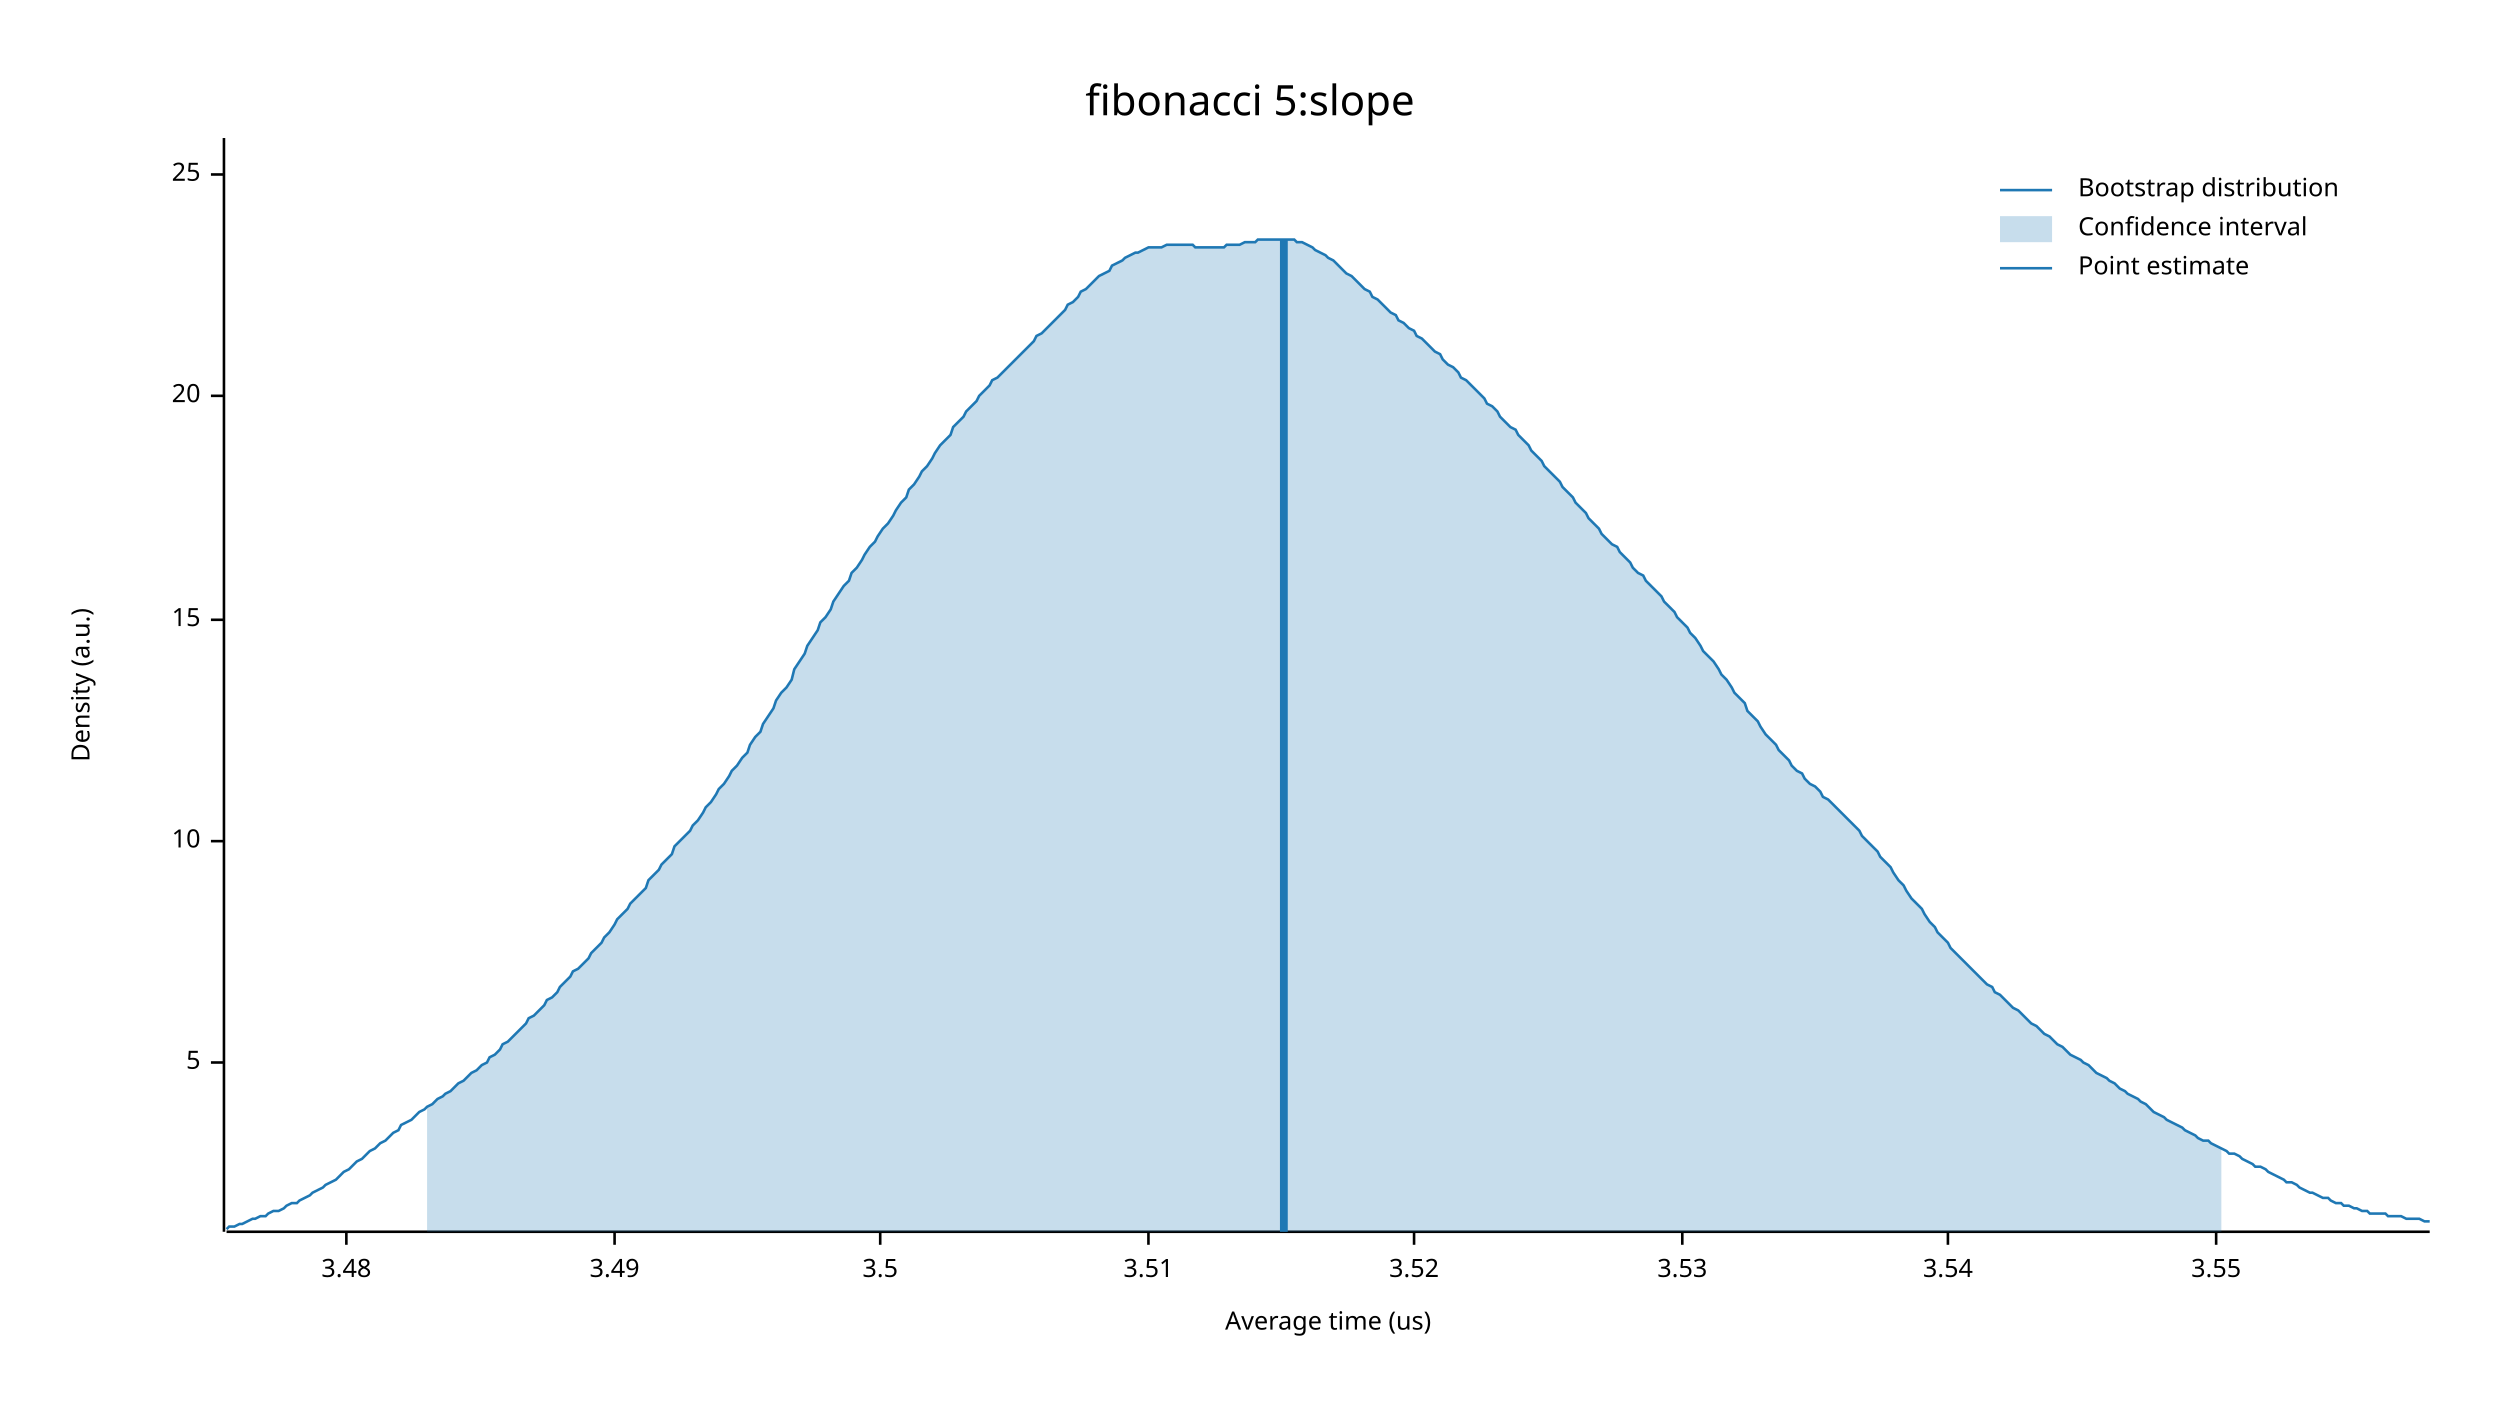
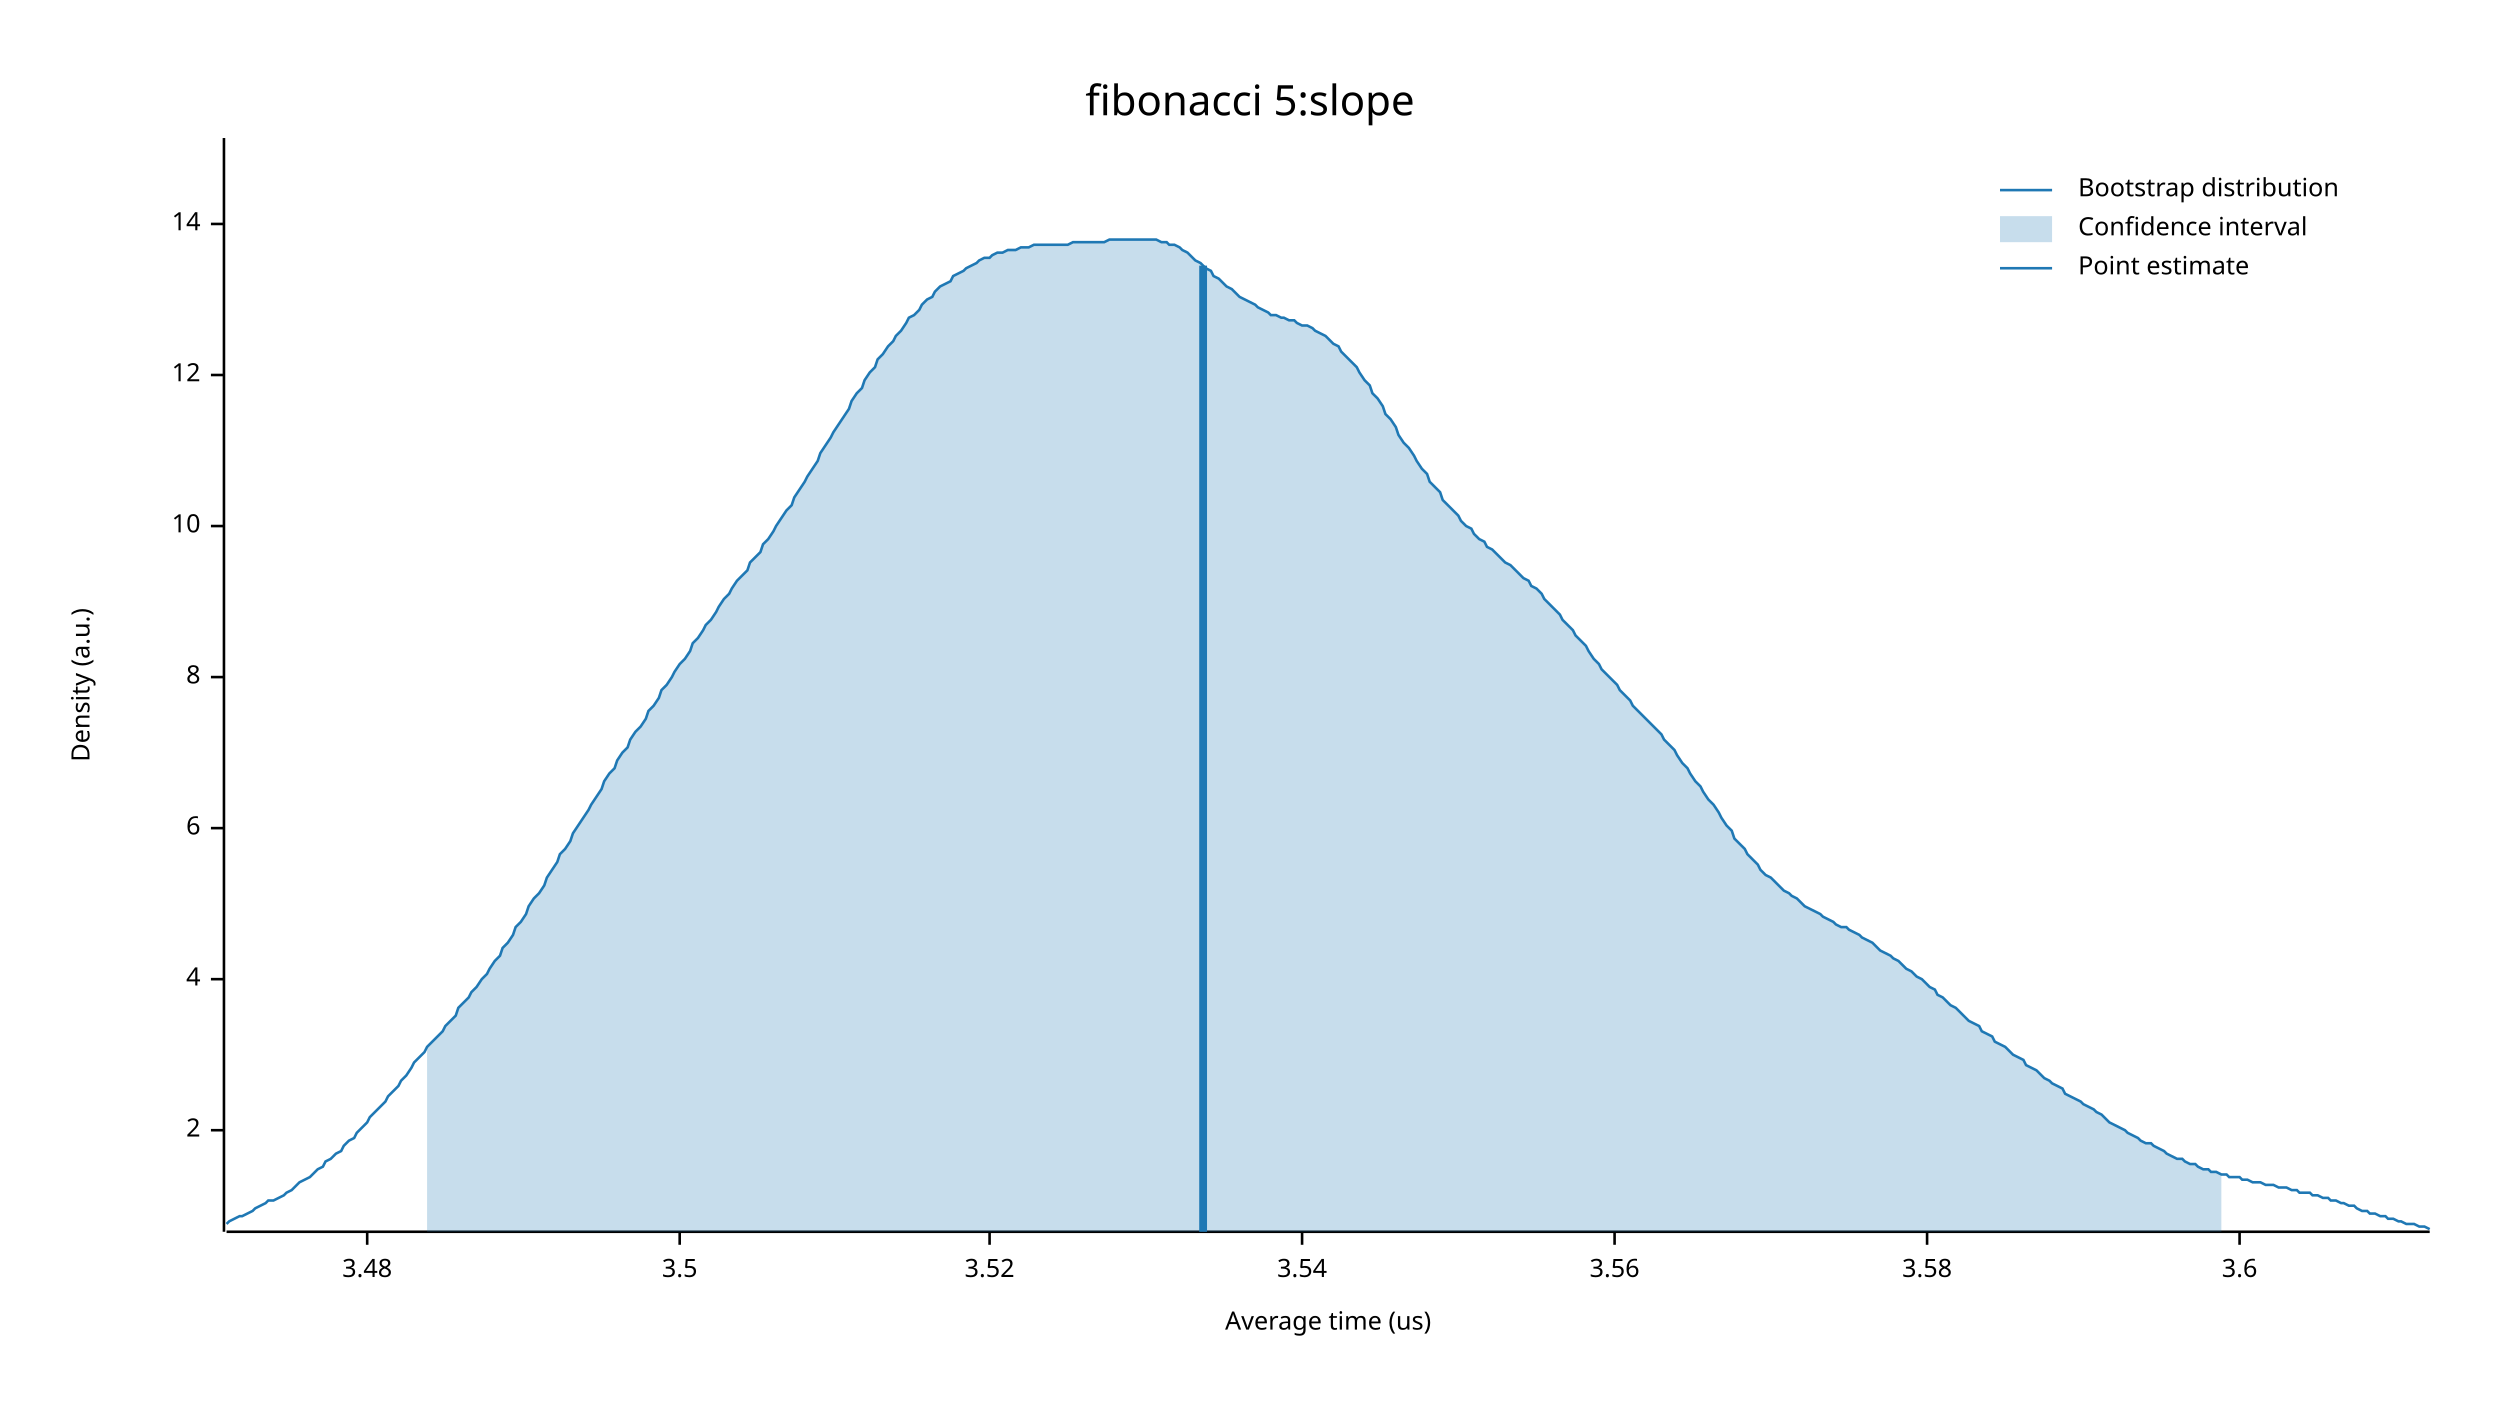
<svg xmlns="http://www.w3.org/2000/svg" width="960" height="540">
  <text x="480" y="32" dy="0.76em" text-anchor="middle" font-family="sans-serif" font-size="16.129" opacity="1" fill="#000000">
fibonacci 5:slope
</text>
  <text x="27" y="263" dy="0.76em" text-anchor="middle" font-family="sans-serif" font-size="9.677" opacity="1" fill="#000000" transform="rotate(270, 27, 263)">
Density (a.u.)
</text>
  <text x="510" y="513" dy="-0.5ex" text-anchor="middle" font-family="sans-serif" font-size="9.677" opacity="1" fill="#000000">
Average time (us)
</text>
  <polyline fill="none" opacity="1" stroke="#000000" stroke-width="1" points="86,53 86,473 " />
-   <text x="77" y="408" dy="0.5ex" text-anchor="end" font-family="sans-serif" font-size="9.677" opacity="1" fill="#000000">
- 5
+   <text x="77" y="434" dy="0.5ex" text-anchor="end" font-family="sans-serif" font-size="9.677" opacity="1" fill="#000000">
+ 2
</text>
-   <polyline fill="none" opacity="1" stroke="#000000" stroke-width="1" points="81,408 86,408 " />
-   <text x="77" y="323" dy="0.5ex" text-anchor="end" font-family="sans-serif" font-size="9.677" opacity="1" fill="#000000">
+   <polyline fill="none" opacity="1" stroke="#000000" stroke-width="1" points="81,434 86,434 " />
+   <text x="77" y="376" dy="0.5ex" text-anchor="end" font-family="sans-serif" font-size="9.677" opacity="1" fill="#000000">
+ 4
+ </text>
+   <polyline fill="none" opacity="1" stroke="#000000" stroke-width="1" points="81,376 86,376 " />
+   <text x="77" y="318" dy="0.5ex" text-anchor="end" font-family="sans-serif" font-size="9.677" opacity="1" fill="#000000">
+ 6
+ </text>
+   <polyline fill="none" opacity="1" stroke="#000000" stroke-width="1" points="81,318 86,318 " />
+   <text x="77" y="260" dy="0.5ex" text-anchor="end" font-family="sans-serif" font-size="9.677" opacity="1" fill="#000000">
+ 8
+ </text>
+   <polyline fill="none" opacity="1" stroke="#000000" stroke-width="1" points="81,260 86,260 " />
+   <text x="77" y="202" dy="0.5ex" text-anchor="end" font-family="sans-serif" font-size="9.677" opacity="1" fill="#000000">
10
</text>
-   <polyline fill="none" opacity="1" stroke="#000000" stroke-width="1" points="81,323 86,323 " />
-   <text x="77" y="238" dy="0.5ex" text-anchor="end" font-family="sans-serif" font-size="9.677" opacity="1" fill="#000000">
- 15
+   <polyline fill="none" opacity="1" stroke="#000000" stroke-width="1" points="81,202 86,202 " />
+   <text x="77" y="144" dy="0.5ex" text-anchor="end" font-family="sans-serif" font-size="9.677" opacity="1" fill="#000000">
+ 12
</text>
-   <polyline fill="none" opacity="1" stroke="#000000" stroke-width="1" points="81,238 86,238 " />
-   <text x="77" y="152" dy="0.5ex" text-anchor="end" font-family="sans-serif" font-size="9.677" opacity="1" fill="#000000">
- 20
+   <polyline fill="none" opacity="1" stroke="#000000" stroke-width="1" points="81,144 86,144 " />
+   <text x="77" y="86" dy="0.5ex" text-anchor="end" font-family="sans-serif" font-size="9.677" opacity="1" fill="#000000">
+ 14
</text>
-   <polyline fill="none" opacity="1" stroke="#000000" stroke-width="1" points="81,152 86,152 " />
-   <text x="77" y="67" dy="0.5ex" text-anchor="end" font-family="sans-serif" font-size="9.677" opacity="1" fill="#000000">
- 25
- </text>
-   <polyline fill="none" opacity="1" stroke="#000000" stroke-width="1" points="81,67 86,67 " />
+   <polyline fill="none" opacity="1" stroke="#000000" stroke-width="1" points="81,86 86,86 " />
  <polyline fill="none" opacity="1" stroke="#000000" stroke-width="1" points="87,473 933,473 " />
-   <text x="133" y="483" dy="0.76em" text-anchor="middle" font-family="sans-serif" font-size="9.677" opacity="1" fill="#000000">
+   <text x="141" y="483" dy="0.76em" text-anchor="middle" font-family="sans-serif" font-size="9.677" opacity="1" fill="#000000">
3.48
</text>
-   <polyline fill="none" opacity="1" stroke="#000000" stroke-width="1" points="133,473 133,478 " />
-   <text x="236" y="483" dy="0.76em" text-anchor="middle" font-family="sans-serif" font-size="9.677" opacity="1" fill="#000000">
- 3.49
- </text>
-   <polyline fill="none" opacity="1" stroke="#000000" stroke-width="1" points="236,473 236,478 " />
-   <text x="338" y="483" dy="0.76em" text-anchor="middle" font-family="sans-serif" font-size="9.677" opacity="1" fill="#000000">
+   <polyline fill="none" opacity="1" stroke="#000000" stroke-width="1" points="141,473 141,478 " />
+   <text x="261" y="483" dy="0.76em" text-anchor="middle" font-family="sans-serif" font-size="9.677" opacity="1" fill="#000000">
3.5
</text>
-   <polyline fill="none" opacity="1" stroke="#000000" stroke-width="1" points="338,473 338,478 " />
-   <text x="441" y="483" dy="0.76em" text-anchor="middle" font-family="sans-serif" font-size="9.677" opacity="1" fill="#000000">
- 3.51
- </text>
-   <polyline fill="none" opacity="1" stroke="#000000" stroke-width="1" points="441,473 441,478 " />
-   <text x="543" y="483" dy="0.76em" text-anchor="middle" font-family="sans-serif" font-size="9.677" opacity="1" fill="#000000">
+   <polyline fill="none" opacity="1" stroke="#000000" stroke-width="1" points="261,473 261,478 " />
+   <text x="380" y="483" dy="0.76em" text-anchor="middle" font-family="sans-serif" font-size="9.677" opacity="1" fill="#000000">
3.52
</text>
-   <polyline fill="none" opacity="1" stroke="#000000" stroke-width="1" points="543,473 543,478 " />
-   <text x="646" y="483" dy="0.76em" text-anchor="middle" font-family="sans-serif" font-size="9.677" opacity="1" fill="#000000">
- 3.53
- </text>
-   <polyline fill="none" opacity="1" stroke="#000000" stroke-width="1" points="646,473 646,478 " />
-   <text x="748" y="483" dy="0.76em" text-anchor="middle" font-family="sans-serif" font-size="9.677" opacity="1" fill="#000000">
+   <polyline fill="none" opacity="1" stroke="#000000" stroke-width="1" points="380,473 380,478 " />
+   <text x="500" y="483" dy="0.76em" text-anchor="middle" font-family="sans-serif" font-size="9.677" opacity="1" fill="#000000">
3.54
</text>
-   <polyline fill="none" opacity="1" stroke="#000000" stroke-width="1" points="748,473 748,478 " />
-   <text x="851" y="483" dy="0.76em" text-anchor="middle" font-family="sans-serif" font-size="9.677" opacity="1" fill="#000000">
- 3.55
+   <polyline fill="none" opacity="1" stroke="#000000" stroke-width="1" points="500,473 500,478 " />
+   <text x="620" y="483" dy="0.76em" text-anchor="middle" font-family="sans-serif" font-size="9.677" opacity="1" fill="#000000">
+ 3.56
</text>
-   <polyline fill="none" opacity="1" stroke="#000000" stroke-width="1" points="851,473 851,478 " />
-   <polyline fill="none" opacity="1" stroke="#1F78B4" stroke-width="1" points="87,472 88,471 90,471 92,470 93,470 95,469 97,468 98,468 100,467 102,467 103,466 105,465 107,465 109,464 110,463 112,462 114,462 115,461 117,460 119,459 120,458 122,457 124,456 125,455 127,454 129,453 131,451 132,450 134,449 136,447 137,446 139,445 141,443 142,442 144,441 146,439 148,438 149,437 151,435 153,434 154,432 156,431 158,430 159,429 161,427 163,426 164,425 166,424 168,422 170,421 171,420 173,419 175,417 176,416 178,415 180,413 181,412 183,411 185,409 187,408 188,406 190,405 192,403 193,401 195,400 197,398 198,397 200,395 202,393 203,391 205,390 207,388 209,386 210,384 212,383 214,381 215,379 217,377 219,375 220,373 222,372 224,370 226,368 227,366 229,364 231,362 232,360 234,358 236,355 237,353 239,351 241,349 242,347 244,345 246,343 248,341 249,338 251,336 253,334 254,332 256,330 258,328 259,325 261,323 263,321 265,319 266,317 268,315 270,312 271,310 273,308 275,305 276,303 278,301 280,298 281,296 283,294 285,291 287,289 288,286 290,283 292,281 293,278 295,275 297,272 298,269 300,266 302,264 304,261 305,257 307,254 309,251 310,248 312,245 314,242 315,239 317,237 319,234 320,231 322,228 324,225 326,223 327,220 329,218 331,215 332,213 334,210 336,208 337,206 339,203 341,201 343,198 344,196 346,193 348,191 349,188 351,186 353,183 354,181 356,179 358,176 359,174 361,171 363,169 365,167 366,164 368,162 370,160 371,158 373,156 375,154 376,152 378,150 380,148 381,146 383,145 385,143 387,141 388,140 390,138 392,136 393,135 395,133 397,131 398,129 400,128 402,126 404,124 405,123 407,121 409,119 410,117 412,116 414,114 415,112 417,111 419,109 420,108 422,106 424,105 426,104 427,102 429,101 431,100 432,99 434,98 436,97 437,97 439,96 441,95 443,95 444,95 446,95 448,94 449,94 451,94 453,94 454,94 456,94 458,94 459,95 461,95 463,95 465,95 466,95 468,95 470,95 471,94 473,94 475,94 476,94 478,93 480,93 482,93 483,92 485,92 487,92 488,92 490,92 492,92 493,92 495,92 497,92 498,93 500,93 502,94 504,95 505,96 507,97 509,98 510,99 512,100 514,102 515,103 517,105 519,106 521,108 522,109 524,111 526,112 527,114 529,115 531,117 532,118 534,120 536,121 537,123 539,124 541,126 543,127 544,129 546,130 548,132 549,133 551,135 553,136 554,138 556,140 558,141 560,143 561,145 563,146 565,148 566,149 568,151 570,153 571,155 573,156 575,158 576,160 578,162 580,164 582,165 583,167 585,169 587,171 588,173 590,175 592,177 593,179 595,181 597,183 599,185 600,187 602,189 604,191 605,193 607,195 609,197 610,199 612,201 614,203 615,205 617,207 619,209 621,210 622,212 624,214 626,216 627,218 629,220 631,221 632,223 634,225 636,227 638,229 639,231 641,233 643,235 644,237 646,239 648,241 649,243 651,245 653,248 654,250 656,252 658,254 660,257 661,259 663,261 665,264 666,266 668,268 670,270 671,273 673,275 675,277 676,279 678,282 680,284 682,286 683,288 685,290 687,292 688,294 690,296 692,297 693,299 695,301 697,302 699,304 700,306 702,307 704,309 705,310 707,312 709,314 710,315 712,317 714,319 715,321 717,323 719,325 721,327 722,329 724,331 726,333 727,335 729,338 731,340 732,342 734,345 736,347 738,349 739,351 741,354 743,356 744,358 746,360 748,362 749,364 751,366 753,368 754,369 756,371 758,373 760,375 761,376 763,378 765,379 766,381 768,382 770,384 771,385 773,387 775,388 777,390 778,391 780,393 782,394 783,395 785,397 787,398 788,399 790,401 792,402 793,403 795,405 797,406 799,407 800,408 802,409 804,411 805,412 807,413 809,414 810,415 812,416 814,418 816,419 817,420 819,421 821,422 822,423 824,424 826,426 827,427 829,428 831,429 832,430 834,431 836,432 838,433 839,434 841,435 843,436 844,437 846,438 848,438 849,439 851,440 853,441 855,442 856,443 858,443 860,444 861,445 863,446 865,447 866,448 868,448 870,449 871,450 873,451 875,452 877,453 878,454 880,454 882,455 883,456 885,457 887,458 888,458 890,459 892,460 894,460 895,461 897,462 899,462 900,463 902,463 904,464 905,464 907,465 909,465 910,466 912,466 914,466 916,466 917,467 919,467 921,467 922,467 924,468 926,468 927,468 929,468 931,469 933,469 " />
-   <polygon opacity="0.25" fill="#1F78B4" points="164,425 166,424 168,422 170,421 171,420 173,419 175,417 176,416 178,415 180,413 181,412 183,411 185,409 187,408 188,406 190,405 192,403 193,401 195,400 197,398 198,397 200,395 202,393 203,391 205,390 207,388 209,386 210,384 212,383 214,381 215,379 217,377 219,375 220,373 222,372 224,370 226,368 227,366 229,364 231,362 232,360 234,358 236,355 237,353 239,351 241,349 242,347 244,345 246,343 248,341 249,338 251,336 253,334 254,332 256,330 258,328 259,325 261,323 263,321 265,319 266,317 268,315 270,312 271,310 273,308 275,305 276,303 278,301 280,298 281,296 283,294 285,291 287,289 288,286 290,283 292,281 293,278 295,275 297,272 298,269 300,266 302,264 304,261 305,257 307,254 309,251 310,248 312,245 314,242 315,239 317,237 319,234 320,231 322,228 324,225 326,223 327,220 329,218 331,215 332,213 334,210 336,208 337,206 339,203 341,201 343,198 344,196 346,193 348,191 349,188 351,186 353,183 354,181 356,179 358,176 359,174 361,171 363,169 365,167 366,164 368,162 370,160 371,158 373,156 375,154 376,152 378,150 380,148 381,146 383,145 385,143 387,141 388,140 390,138 392,136 393,135 395,133 397,131 398,129 400,128 402,126 404,124 405,123 407,121 409,119 410,117 412,116 414,114 415,112 417,111 419,109 420,108 422,106 424,105 426,104 427,102 429,101 431,100 432,99 434,98 436,97 437,97 439,96 441,95 443,95 444,95 446,95 448,94 449,94 451,94 453,94 454,94 456,94 458,94 459,95 461,95 463,95 465,95 466,95 468,95 470,95 471,94 473,94 475,94 476,94 478,93 480,93 482,93 483,92 485,92 487,92 488,92 490,92 492,92 493,92 495,92 497,92 498,93 500,93 502,94 504,95 505,96 507,97 509,98 510,99 512,100 514,102 515,103 517,105 519,106 521,108 522,109 524,111 526,112 527,114 529,115 531,117 532,118 534,120 536,121 537,123 539,124 541,126 543,127 544,129 546,130 548,132 549,133 551,135 553,136 554,138 556,140 558,141 560,143 561,145 563,146 565,148 566,149 568,151 570,153 571,155 573,156 575,158 576,160 578,162 580,164 582,165 583,167 585,169 587,171 588,173 590,175 592,177 593,179 595,181 597,183 599,185 600,187 602,189 604,191 605,193 607,195 609,197 610,199 612,201 614,203 615,205 617,207 619,209 621,210 622,212 624,214 626,216 627,218 629,220 631,221 632,223 634,225 636,227 638,229 639,231 641,233 643,235 644,237 646,239 648,241 649,243 651,245 653,248 654,250 656,252 658,254 660,257 661,259 663,261 665,264 666,266 668,268 670,270 671,273 673,275 675,277 676,279 678,282 680,284 682,286 683,288 685,290 687,292 688,294 690,296 692,297 693,299 695,301 697,302 699,304 700,306 702,307 704,309 705,310 707,312 709,314 710,315 712,317 714,319 715,321 717,323 719,325 721,327 722,329 724,331 726,333 727,335 729,338 731,340 732,342 734,345 736,347 738,349 739,351 741,354 743,356 744,358 746,360 748,362 749,364 751,366 753,368 754,369 756,371 758,373 760,375 761,376 763,378 765,379 766,381 768,382 770,384 771,385 773,387 775,388 777,390 778,391 780,393 782,394 783,395 785,397 787,398 788,399 790,401 792,402 793,403 795,405 797,406 799,407 800,408 802,409 804,411 805,412 807,413 809,414 810,415 812,416 814,418 816,419 817,420 819,421 821,422 822,423 824,424 826,426 827,427 829,428 831,429 832,430 834,431 836,432 838,433 839,434 841,435 843,436 844,437 846,438 848,438 849,439 851,440 853,441 853,473 164,473 " />
-   <polyline fill="none" opacity="1" stroke="#1F78B4" stroke-width="3" points="493,473 493,92 " />
+   <polyline fill="none" opacity="1" stroke="#000000" stroke-width="1" points="620,473 620,478 " />
+   <text x="740" y="483" dy="0.76em" text-anchor="middle" font-family="sans-serif" font-size="9.677" opacity="1" fill="#000000">
+ 3.58
+ </text>
+   <polyline fill="none" opacity="1" stroke="#000000" stroke-width="1" points="740,473 740,478 " />
+   <text x="860" y="483" dy="0.76em" text-anchor="middle" font-family="sans-serif" font-size="9.677" opacity="1" fill="#000000">
+ 3.6
+ </text>
+   <polyline fill="none" opacity="1" stroke="#000000" stroke-width="1" points="860,473 860,478 " />
+   <polyline fill="none" opacity="1" stroke="#1F78B4" stroke-width="1" points="87,470 88,469 90,468 92,467 93,467 95,466 97,465 98,464 100,463 102,462 103,461 105,461 107,460 109,459 110,458 112,457 114,455 115,454 117,453 119,452 120,451 122,449 124,448 125,446 127,445 129,443 131,442 132,440 134,438 136,437 137,435 139,433 141,431 142,429 144,427 146,425 148,423 149,421 151,419 153,417 154,415 156,413 158,410 159,408 161,406 163,404 164,402 166,400 168,398 170,396 171,394 173,392 175,390 176,387 178,385 180,383 181,381 183,379 185,376 187,374 188,372 190,369 192,367 193,364 195,362 197,359 198,356 200,354 202,351 203,348 205,345 207,343 209,340 210,337 212,334 214,331 215,328 217,326 219,323 220,320 222,317 224,314 226,311 227,309 229,306 231,303 232,300 234,297 236,295 237,292 239,289 241,287 242,284 244,281 246,279 248,276 249,273 251,271 253,268 254,265 256,263 258,260 259,258 261,255 263,253 265,250 266,247 268,245 270,242 271,240 273,238 275,235 276,233 278,230 280,228 281,226 283,223 285,221 287,219 288,216 290,214 292,212 293,209 295,207 297,204 298,202 300,199 302,196 304,194 305,191 307,188 309,185 310,183 312,180 314,177 315,174 317,171 319,168 320,166 322,163 324,160 326,157 327,154 329,151 331,149 332,146 334,143 336,141 337,138 339,136 341,133 343,131 344,129 346,127 348,124 349,122 351,121 353,119 354,117 356,115 358,114 359,112 361,110 363,109 365,108 366,106 368,105 370,104 371,103 373,102 375,101 376,100 378,99 380,99 381,98 383,97 385,97 387,96 388,96 390,96 392,95 393,95 395,95 397,94 398,94 400,94 402,94 404,94 405,94 407,94 409,94 410,94 412,93 414,93 415,93 417,93 419,93 420,93 422,93 424,93 426,92 427,92 429,92 431,92 432,92 434,92 436,92 437,92 439,92 441,92 443,92 444,92 446,93 448,93 449,94 451,94 453,95 454,96 456,97 458,99 459,100 461,101 463,103 465,104 466,106 468,107 470,109 471,110 473,111 475,113 476,114 478,115 480,116 482,117 483,118 485,119 487,120 488,121 490,121 492,122 493,122 495,123 497,123 498,124 500,125 502,125 504,126 505,127 507,128 509,129 510,130 512,132 514,133 515,135 517,137 519,139 521,141 522,143 524,146 526,148 527,151 529,153 531,156 532,159 534,161 536,164 537,167 539,170 541,172 543,175 544,177 546,180 548,182 549,185 551,187 553,189 554,192 556,194 558,196 560,198 561,200 563,202 565,203 566,205 568,207 570,208 571,210 573,211 575,213 576,214 578,216 580,217 582,219 583,220 585,222 587,223 588,225 590,226 592,228 593,230 595,232 597,234 599,236 600,238 602,240 604,242 605,244 607,246 609,248 610,250 612,253 614,255 615,257 617,259 619,261 621,263 622,265 624,267 626,269 627,271 629,273 631,275 632,276 634,278 636,280 638,282 639,284 641,286 643,288 644,290 646,293 648,295 649,297 651,300 653,302 654,304 656,307 658,309 660,312 661,314 663,317 665,319 666,322 668,324 670,326 671,328 673,330 675,332 676,334 678,336 680,337 682,339 683,340 685,342 687,343 688,344 690,345 692,347 693,348 695,349 697,350 699,351 700,352 702,353 704,354 705,355 707,356 709,356 710,357 712,358 714,359 715,360 717,361 719,362 721,364 722,365 724,366 726,367 727,368 729,369 731,371 732,372 734,373 736,375 738,376 739,377 741,379 743,380 744,382 746,383 748,385 749,386 751,387 753,389 754,390 756,392 758,393 760,394 761,396 763,397 765,398 766,400 768,401 770,402 771,403 773,405 775,406 777,407 778,409 780,410 782,411 783,412 785,414 787,415 788,416 790,417 792,418 793,420 795,421 797,422 799,423 800,424 802,425 804,426 805,427 807,428 809,430 810,431 812,432 814,433 816,434 817,435 819,436 821,437 822,438 824,439 826,439 827,440 829,441 831,442 832,443 834,444 836,445 838,445 839,446 841,447 843,447 844,448 846,449 848,449 849,450 851,450 853,451 855,451 856,452 858,452 860,452 861,453 863,453 865,454 866,454 868,454 870,455 871,455 873,455 875,456 877,456 878,456 880,457 882,457 883,458 885,458 887,458 888,459 890,459 892,460 894,460 895,461 897,461 899,462 900,462 902,463 904,463 905,464 907,465 909,465 910,466 912,466 914,467 916,467 917,468 919,468 921,469 922,469 924,470 926,470 927,470 929,471 931,471 933,472 " />
+   <polygon opacity="0.25" fill="#1F78B4" points="164,402 166,400 168,398 170,396 171,394 173,392 175,390 176,387 178,385 180,383 181,381 183,379 185,376 187,374 188,372 190,369 192,367 193,364 195,362 197,359 198,356 200,354 202,351 203,348 205,345 207,343 209,340 210,337 212,334 214,331 215,328 217,326 219,323 220,320 222,317 224,314 226,311 227,309 229,306 231,303 232,300 234,297 236,295 237,292 239,289 241,287 242,284 244,281 246,279 248,276 249,273 251,271 253,268 254,265 256,263 258,260 259,258 261,255 263,253 265,250 266,247 268,245 270,242 271,240 273,238 275,235 276,233 278,230 280,228 281,226 283,223 285,221 287,219 288,216 290,214 292,212 293,209 295,207 297,204 298,202 300,199 302,196 304,194 305,191 307,188 309,185 310,183 312,180 314,177 315,174 317,171 319,168 320,166 322,163 324,160 326,157 327,154 329,151 331,149 332,146 334,143 336,141 337,138 339,136 341,133 343,131 344,129 346,127 348,124 349,122 351,121 353,119 354,117 356,115 358,114 359,112 361,110 363,109 365,108 366,106 368,105 370,104 371,103 373,102 375,101 376,100 378,99 380,99 381,98 383,97 385,97 387,96 388,96 390,96 392,95 393,95 395,95 397,94 398,94 400,94 402,94 404,94 405,94 407,94 409,94 410,94 412,93 414,93 415,93 417,93 419,93 420,93 422,93 424,93 426,92 427,92 429,92 431,92 432,92 434,92 436,92 437,92 439,92 441,92 443,92 444,92 446,93 448,93 449,94 451,94 453,95 454,96 456,97 458,99 459,100 461,101 463,103 465,104 466,106 468,107 470,109 471,110 473,111 475,113 476,114 478,115 480,116 482,117 483,118 485,119 487,120 488,121 490,121 492,122 493,122 495,123 497,123 498,124 500,125 502,125 504,126 505,127 507,128 509,129 510,130 512,132 514,133 515,135 517,137 519,139 521,141 522,143 524,146 526,148 527,151 529,153 531,156 532,159 534,161 536,164 537,167 539,170 541,172 543,175 544,177 546,180 548,182 549,185 551,187 553,189 554,192 556,194 558,196 560,198 561,200 563,202 565,203 566,205 568,207 570,208 571,210 573,211 575,213 576,214 578,216 580,217 582,219 583,220 585,222 587,223 588,225 590,226 592,228 593,230 595,232 597,234 599,236 600,238 602,240 604,242 605,244 607,246 609,248 610,250 612,253 614,255 615,257 617,259 619,261 621,263 622,265 624,267 626,269 627,271 629,273 631,275 632,276 634,278 636,280 638,282 639,284 641,286 643,288 644,290 646,293 648,295 649,297 651,300 653,302 654,304 656,307 658,309 660,312 661,314 663,317 665,319 666,322 668,324 670,326 671,328 673,330 675,332 676,334 678,336 680,337 682,339 683,340 685,342 687,343 688,344 690,345 692,347 693,348 695,349 697,350 699,351 700,352 702,353 704,354 705,355 707,356 709,356 710,357 712,358 714,359 715,360 717,361 719,362 721,364 722,365 724,366 726,367 727,368 729,369 731,371 732,372 734,373 736,375 738,376 739,377 741,379 743,380 744,382 746,383 748,385 749,386 751,387 753,389 754,390 756,392 758,393 760,394 761,396 763,397 765,398 766,400 768,401 770,402 771,403 773,405 775,406 777,407 778,409 780,410 782,411 783,412 785,414 787,415 788,416 790,417 792,418 793,420 795,421 797,422 799,423 800,424 802,425 804,426 805,427 807,428 809,430 810,431 812,432 814,433 816,434 817,435 819,436 821,437 822,438 824,439 826,439 827,440 829,441 831,442 832,443 834,444 836,445 838,445 839,446 841,447 843,447 844,448 846,449 848,449 849,450 851,450 853,451 853,473 164,473 " />
+   <polyline fill="none" opacity="1" stroke="#1F78B4" stroke-width="3" points="462,473 462,102 " />
  <text x="798" y="68" dy="0.76em" text-anchor="start" font-family="sans-serif" font-size="9.677" opacity="1" fill="#000000">
Bootstrap distribution
</text>
  <text x="798" y="83" dy="0.76em" text-anchor="start" font-family="sans-serif" font-size="9.677" opacity="1" fill="#000000">
Confidence interval
</text>
  <text x="798" y="98" dy="0.76em" text-anchor="start" font-family="sans-serif" font-size="9.677" opacity="1" fill="#000000">
Point estimate
</text>
  <polyline fill="none" opacity="1" stroke="#1F78B4" stroke-width="1" points="768,73 788,73 " />
  <rect x="768" y="83" width="20" height="10" opacity="0.25" fill="#1F78B4" stroke="none" />
  <polyline fill="none" opacity="1" stroke="#1F78B4" stroke-width="1" points="768,103 788,103 " />
</svg>
